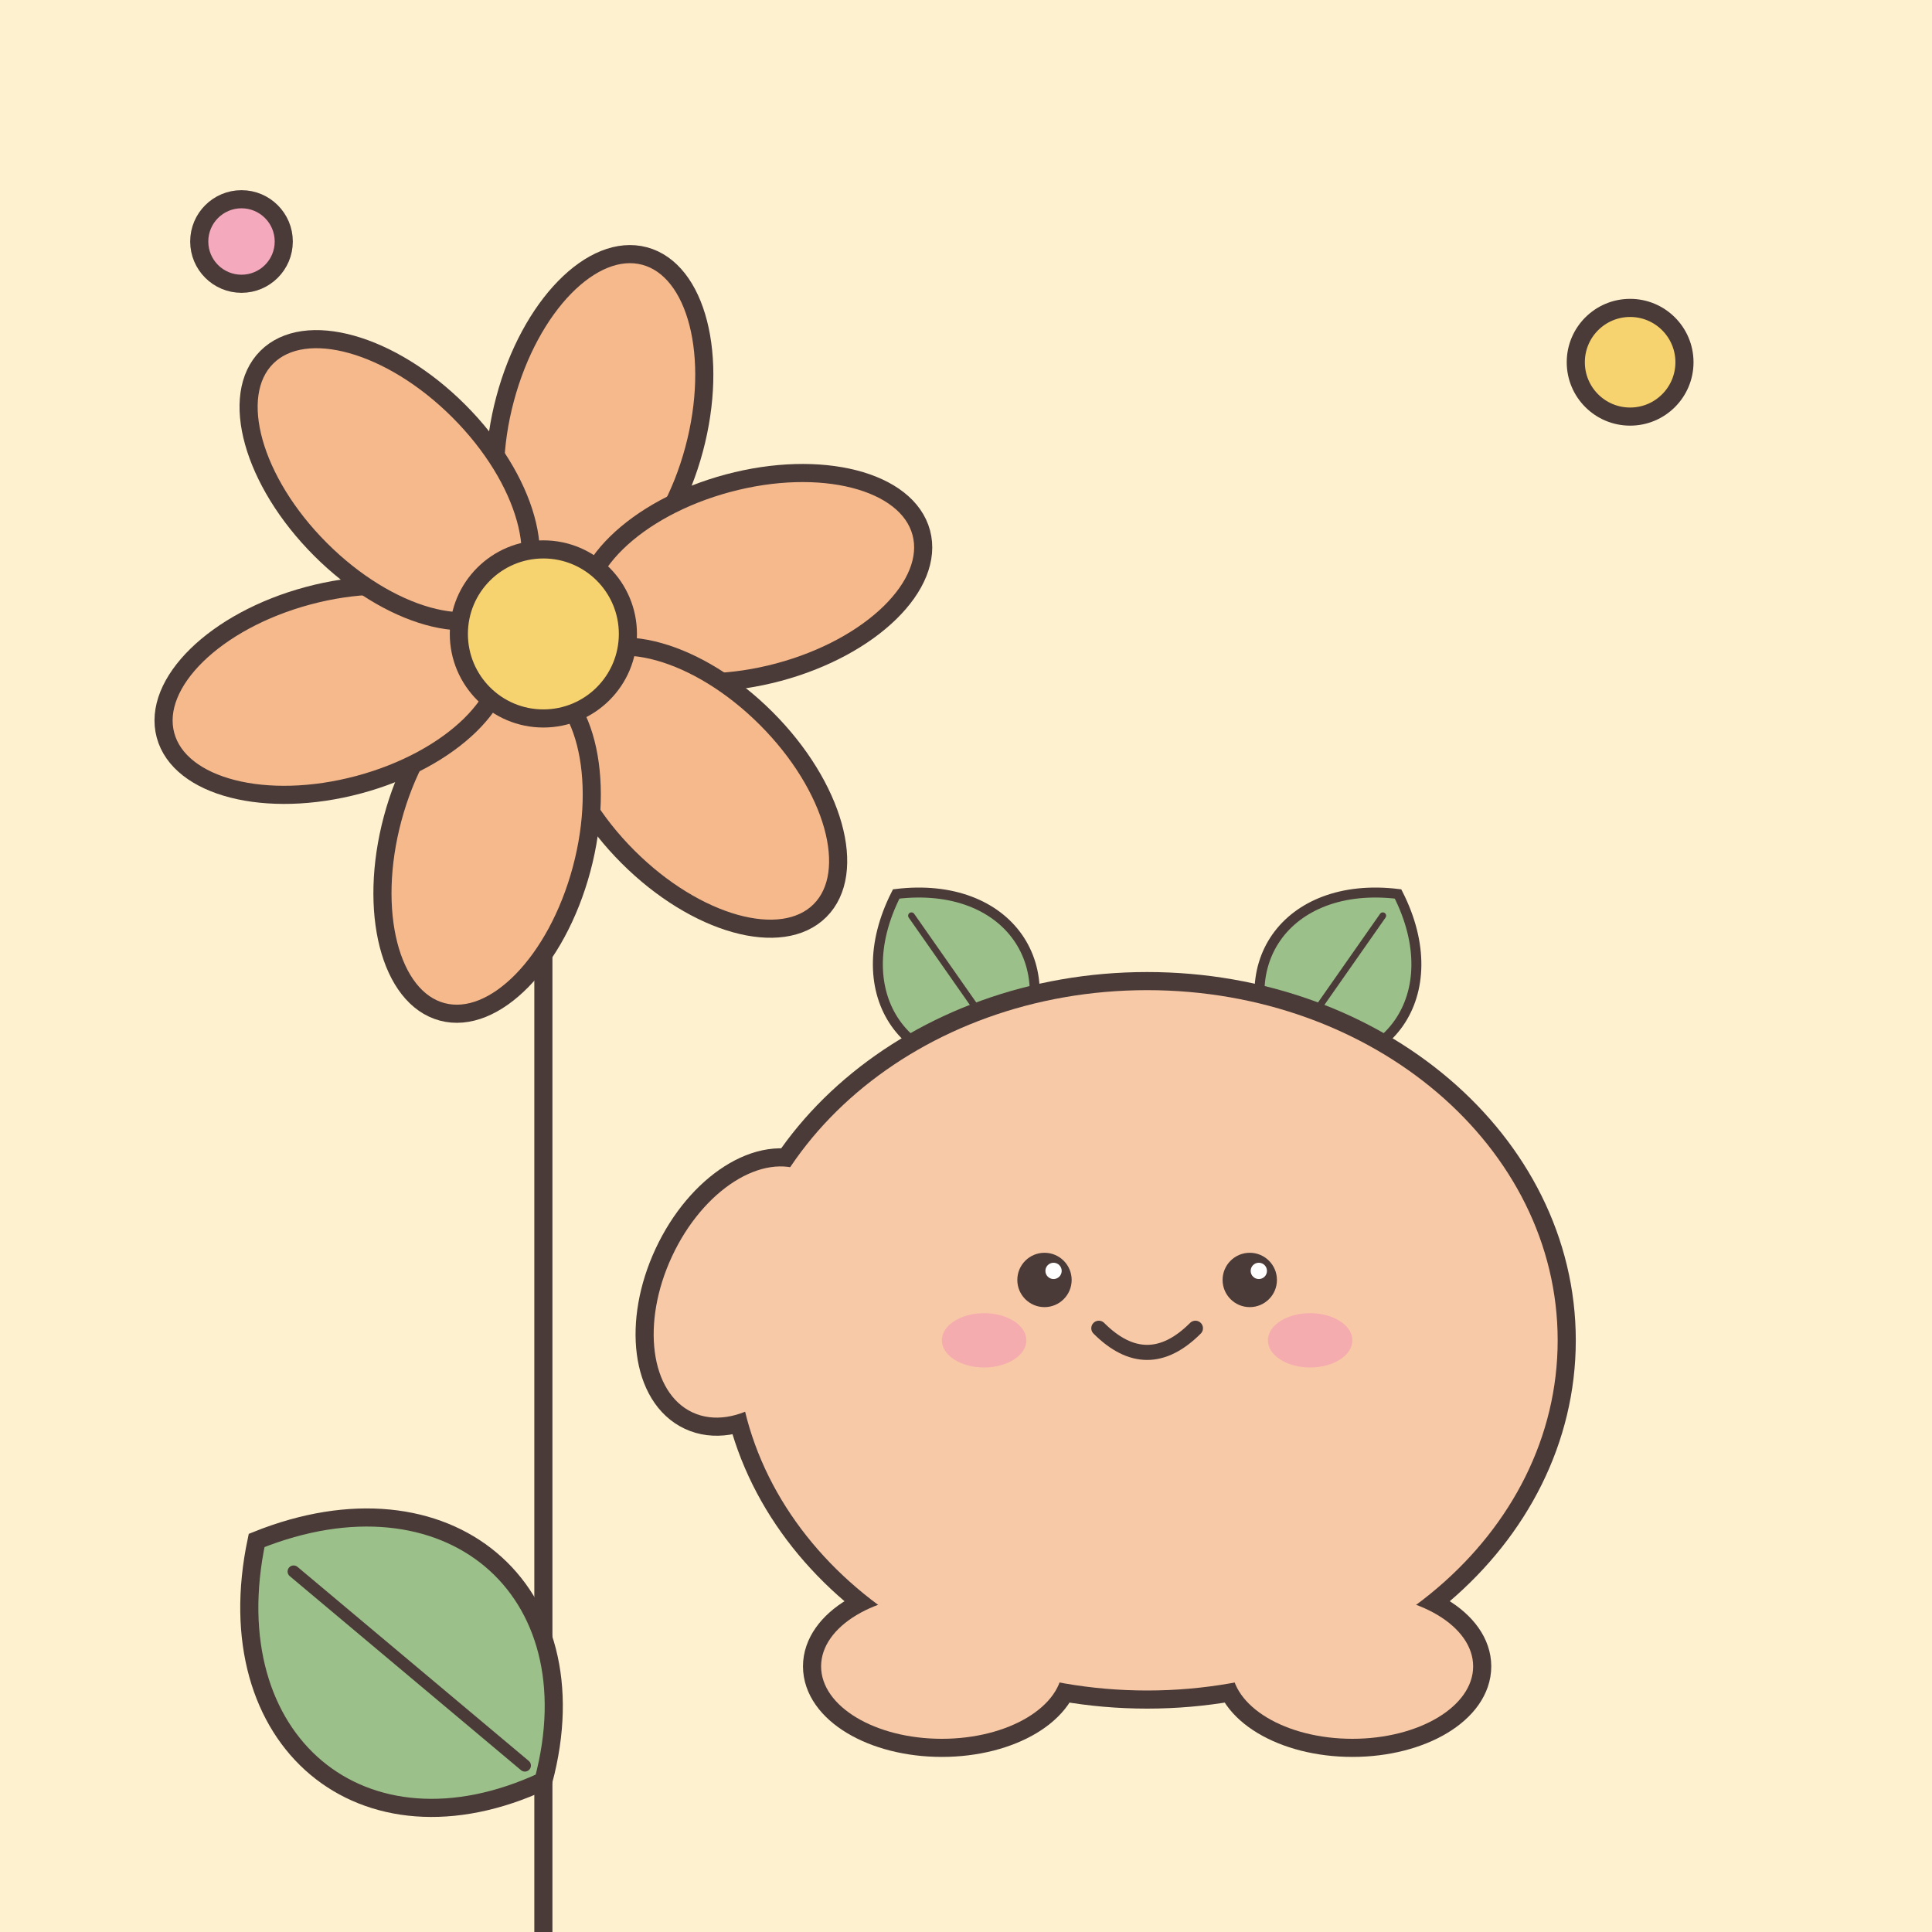
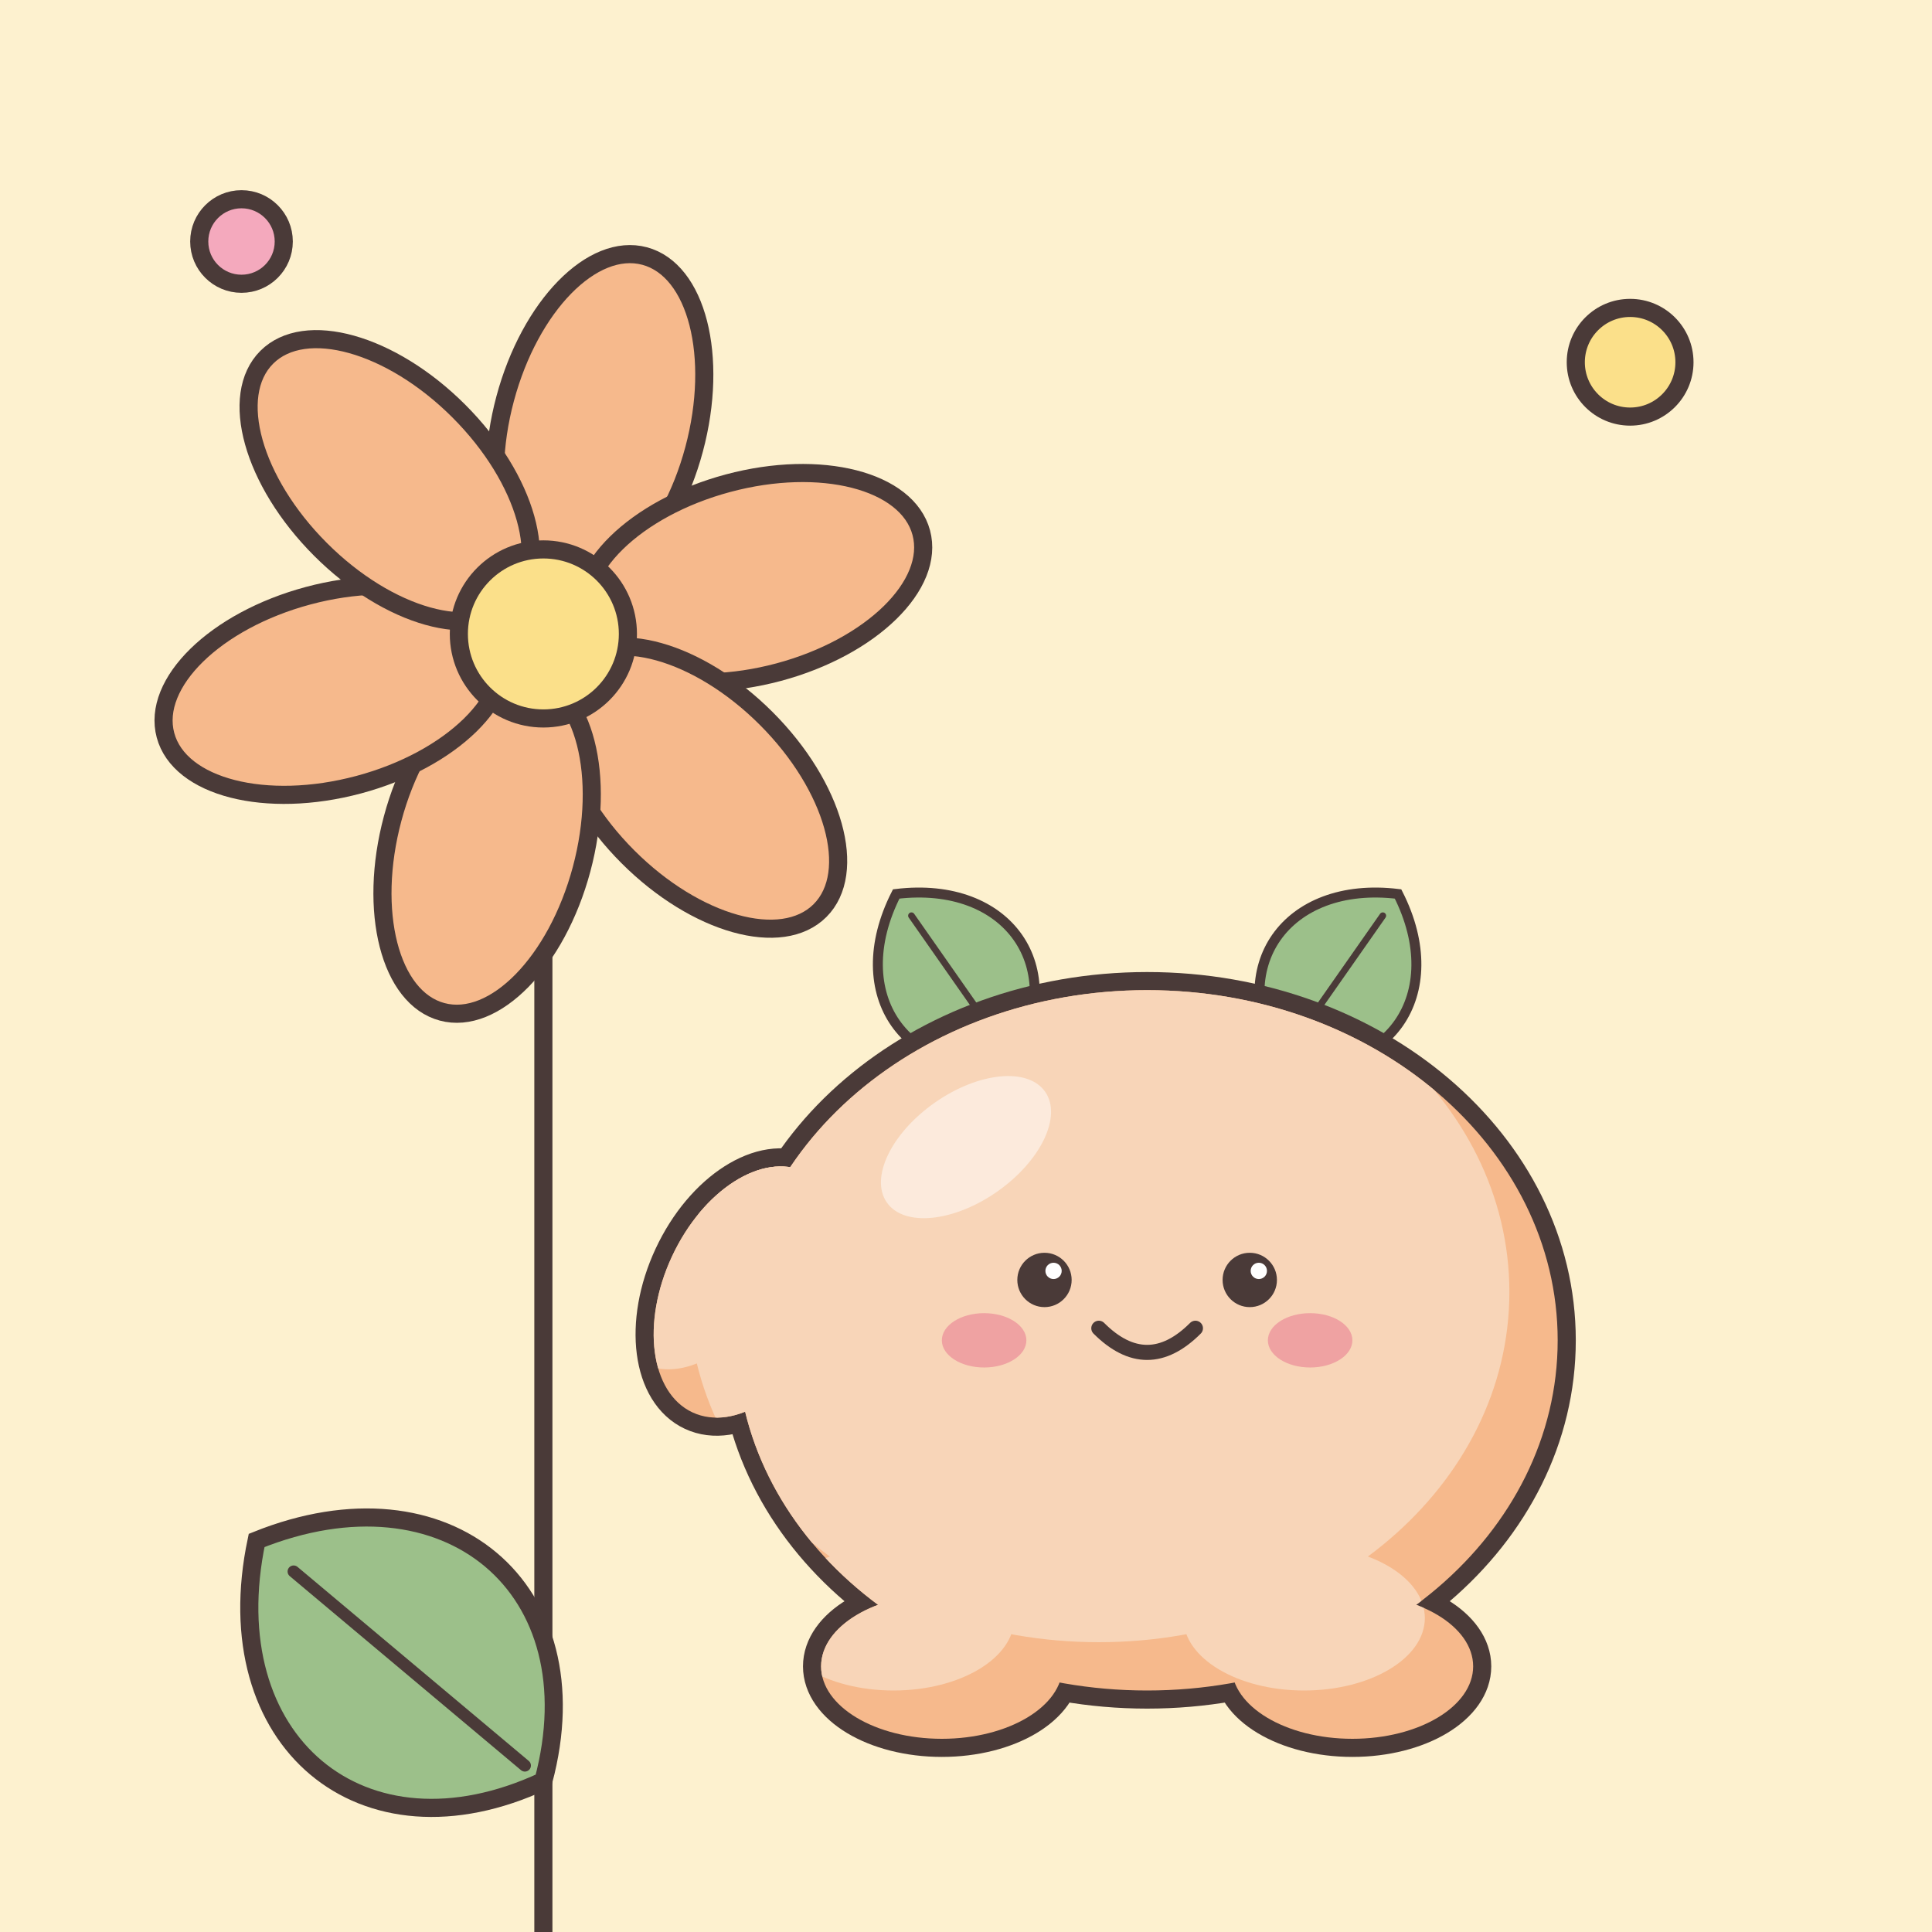
<svg xmlns="http://www.w3.org/2000/svg" width="320" height="320" viewBox="0 0 320 320">
  <rect width="320" height="320" fill="#fdf1cf" />
  <path d="M90 150V320" fill="none" stroke="#4a3a38" stroke-width="3" stroke-linecap="round" stroke-linejoin="round" />
  <g transform="translate(90 295) rotate(-140) scale(1)">
    <path d="M0 0C14-30 46-30 62 0C46 30 14 30 0 0Z" fill="#9cc08a" stroke="#4a3a38" stroke-width="3" />
    <path d="M4 0H54" fill="none" stroke="#4a3a38" stroke-width="2" stroke-linecap="round" stroke-linejoin="round" />
  </g>
  <ellipse cx="90" cy="69" rx="16.2" ry="28.8" fill="#f6b98c" stroke="#4a3a38" stroke-width="3" transform="rotate(15 90 105)" />
  <ellipse cx="90" cy="69" rx="16.2" ry="28.8" fill="#f6b98c" stroke="#4a3a38" stroke-width="3" transform="rotate(75 90 105)" />
  <ellipse cx="90" cy="69" rx="16.2" ry="28.8" fill="#f6b98c" stroke="#4a3a38" stroke-width="3" transform="rotate(135 90 105)" />
  <ellipse cx="90" cy="69" rx="16.2" ry="28.8" fill="#f6b98c" stroke="#4a3a38" stroke-width="3" transform="rotate(195 90 105)" />
  <ellipse cx="90" cy="69" rx="16.2" ry="28.8" fill="#f6b98c" stroke="#4a3a38" stroke-width="3" transform="rotate(255 90 105)" />
  <ellipse cx="90" cy="69" rx="16.2" ry="28.8" fill="#f6b98c" stroke="#4a3a38" stroke-width="3" transform="rotate(315 90 105)" />
-   <circle cx="90" cy="105" r="14" fill="#f6d36e" stroke="#4a3a38" stroke-width="3" />
+   <circle cx="90" cy="105" r="14" fill="#fbe08a" stroke="#4a3a38" stroke-width="3" />
  <circle cx="40" cy="40" r="7" fill="#f4a9bd" stroke="#4a3a38" stroke-width="3" />
-   <circle cx="270" cy="60" r="9" fill="#f6d36e" stroke="#4a3a38" stroke-width="3" />
+   <circle cx="270" cy="60" r="9" fill="#fbe08a" stroke="#4a3a38" stroke-width="3" />
  <g transform="translate(168 176) rotate(-125) scale(0.55)">
    <path d="M0 0C14-30 46-30 62 0C46 30 14 30 0 0Z" fill="#9cc08a" stroke="#4a3a38" stroke-width="3" />
    <path d="M4 0H54" fill="none" stroke="#4a3a38" stroke-width="2" stroke-linecap="round" stroke-linejoin="round" />
  </g>
  <g transform="translate(212 176) rotate(-55) scale(0.55)">
    <path d="M0 0C14-30 46-30 62 0C46 30 14 30 0 0Z" fill="#9cc08a" stroke="#4a3a38" stroke-width="3" />
    <path d="M4 0H54" fill="none" stroke="#4a3a38" stroke-width="2" stroke-linecap="round" stroke-linejoin="round" />
  </g>
  <g stroke="#4a3a38" stroke-width="6" stroke-linejoin="round" fill="#4a3a38">
    <ellipse cx="190" cy="222" rx="68" ry="58" />
    <ellipse cx="156" cy="276" rx="20" ry="12" />
    <ellipse cx="224" cy="276" rx="20" ry="12" />
    <ellipse cx="124" cy="214" rx="14" ry="22" transform="rotate(25 124 214)" />
  </g>
-   <g fill="#f8c9a6">
+   <clipPath id="pip">
    <ellipse cx="190" cy="222" rx="68" ry="58" />
    <ellipse cx="156" cy="276" rx="20" ry="12" />
    <ellipse cx="224" cy="276" rx="20" ry="12" />
    <ellipse cx="124" cy="214" rx="14" ry="22" transform="rotate(25 124 214)" />
+   </clipPath>
+   <g clip-path="url(#pip)">
+     <rect width="320" height="320" fill="#f6b98c" />
+     <g transform="translate(-8 -8)" fill="#f8d5b8">
+       <ellipse cx="190" cy="222" rx="68" ry="58" />
+       <ellipse cx="156" cy="276" rx="20" ry="12" />
+       <ellipse cx="224" cy="276" rx="20" ry="12" />
+       <ellipse cx="124" cy="214" rx="14" ry="22" transform="rotate(25 124 214)" />
+     </g>
+     <ellipse cx="160" cy="190" rx="16" ry="9" fill="#fff" opacity=".5" transform="rotate(-35 160 190)" />
  </g>
  <circle cx="173" cy="212" r="4.5" fill="#4a3a38" />
  <circle cx="174.5" cy="210.5" r="1.35" fill="#fff" />
  <circle cx="207" cy="212" r="4.5" fill="#4a3a38" />
  <circle cx="208.5" cy="210.5" r="1.35" fill="#fff" />
-   <ellipse cx="163" cy="222" rx="7" ry="4.5" fill="#f4a0b4" opacity=".7" />
-   <ellipse cx="217" cy="222" rx="7" ry="4.5" fill="#f4a0b4" opacity=".7" />
+   <ellipse cx="163" cy="222" rx="7" ry="4.5" fill="#e8788f" opacity=".55" />
+   <ellipse cx="217" cy="222" rx="7" ry="4.5" fill="#e8788f" opacity=".55" />
  <path d="M182 220Q190 228 198 220" fill="none" stroke="#4a3a38" stroke-width="2.5" stroke-linecap="round" stroke-linejoin="round" />
</svg>
